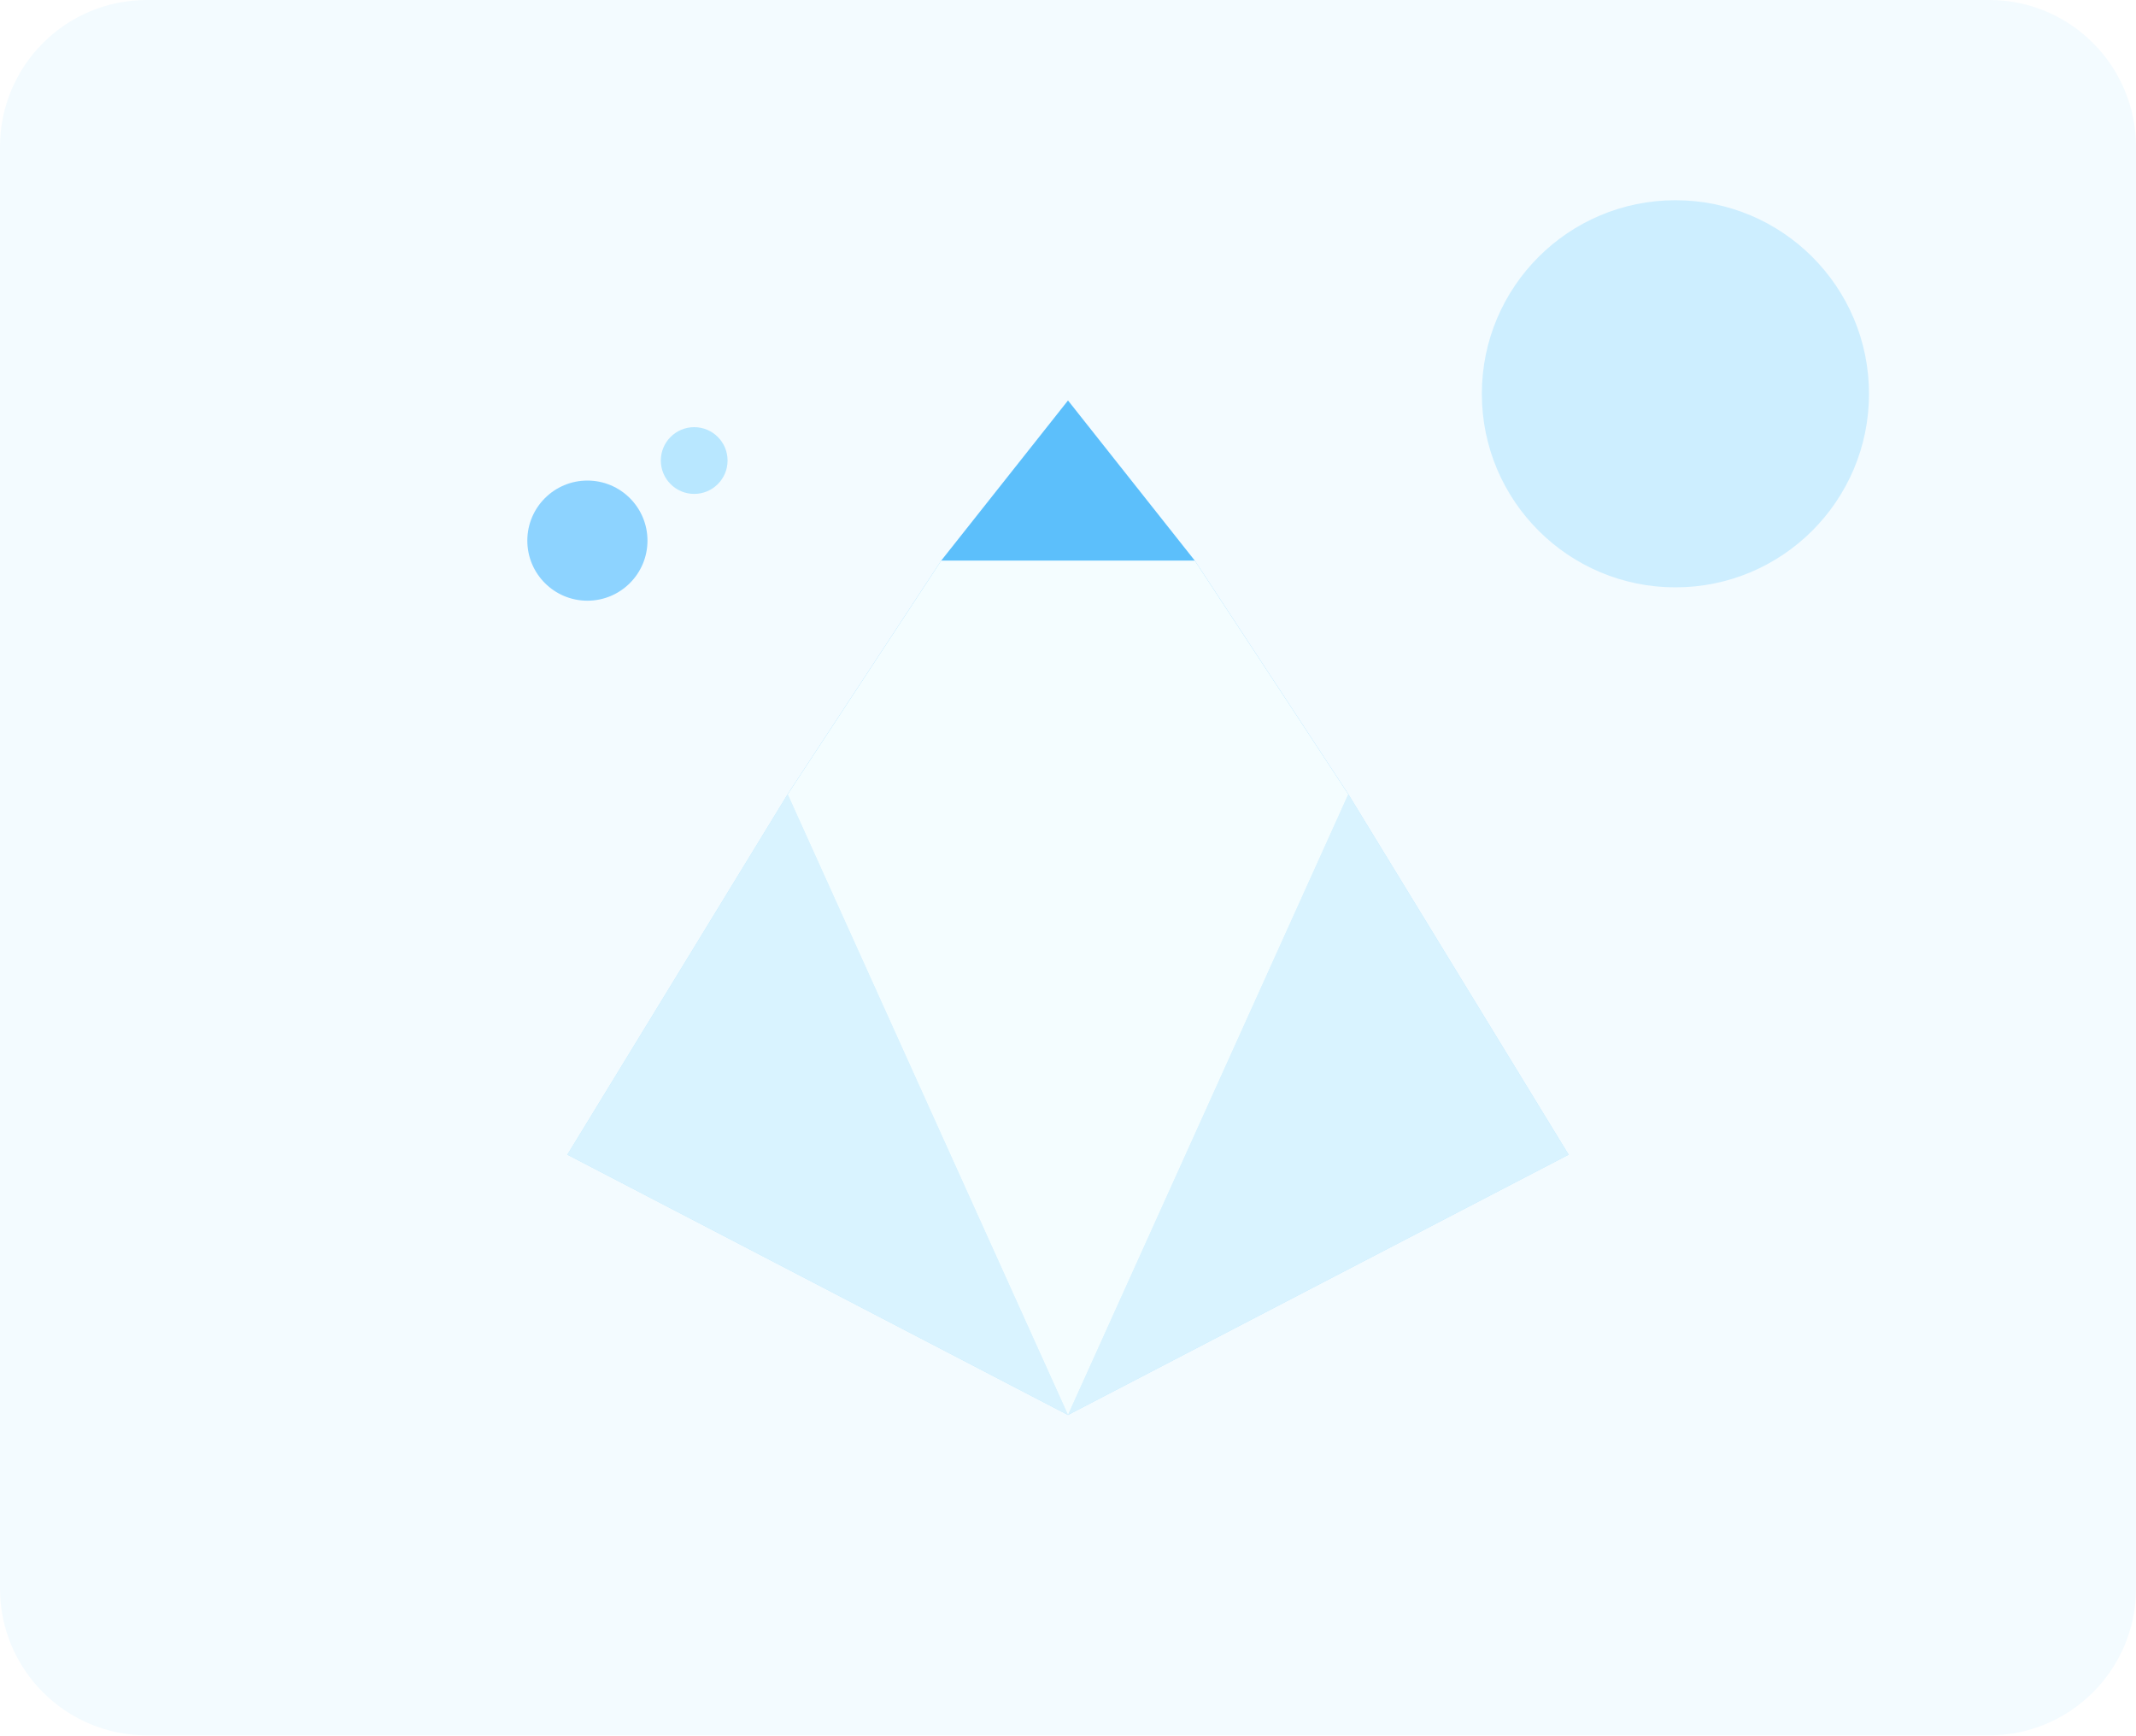
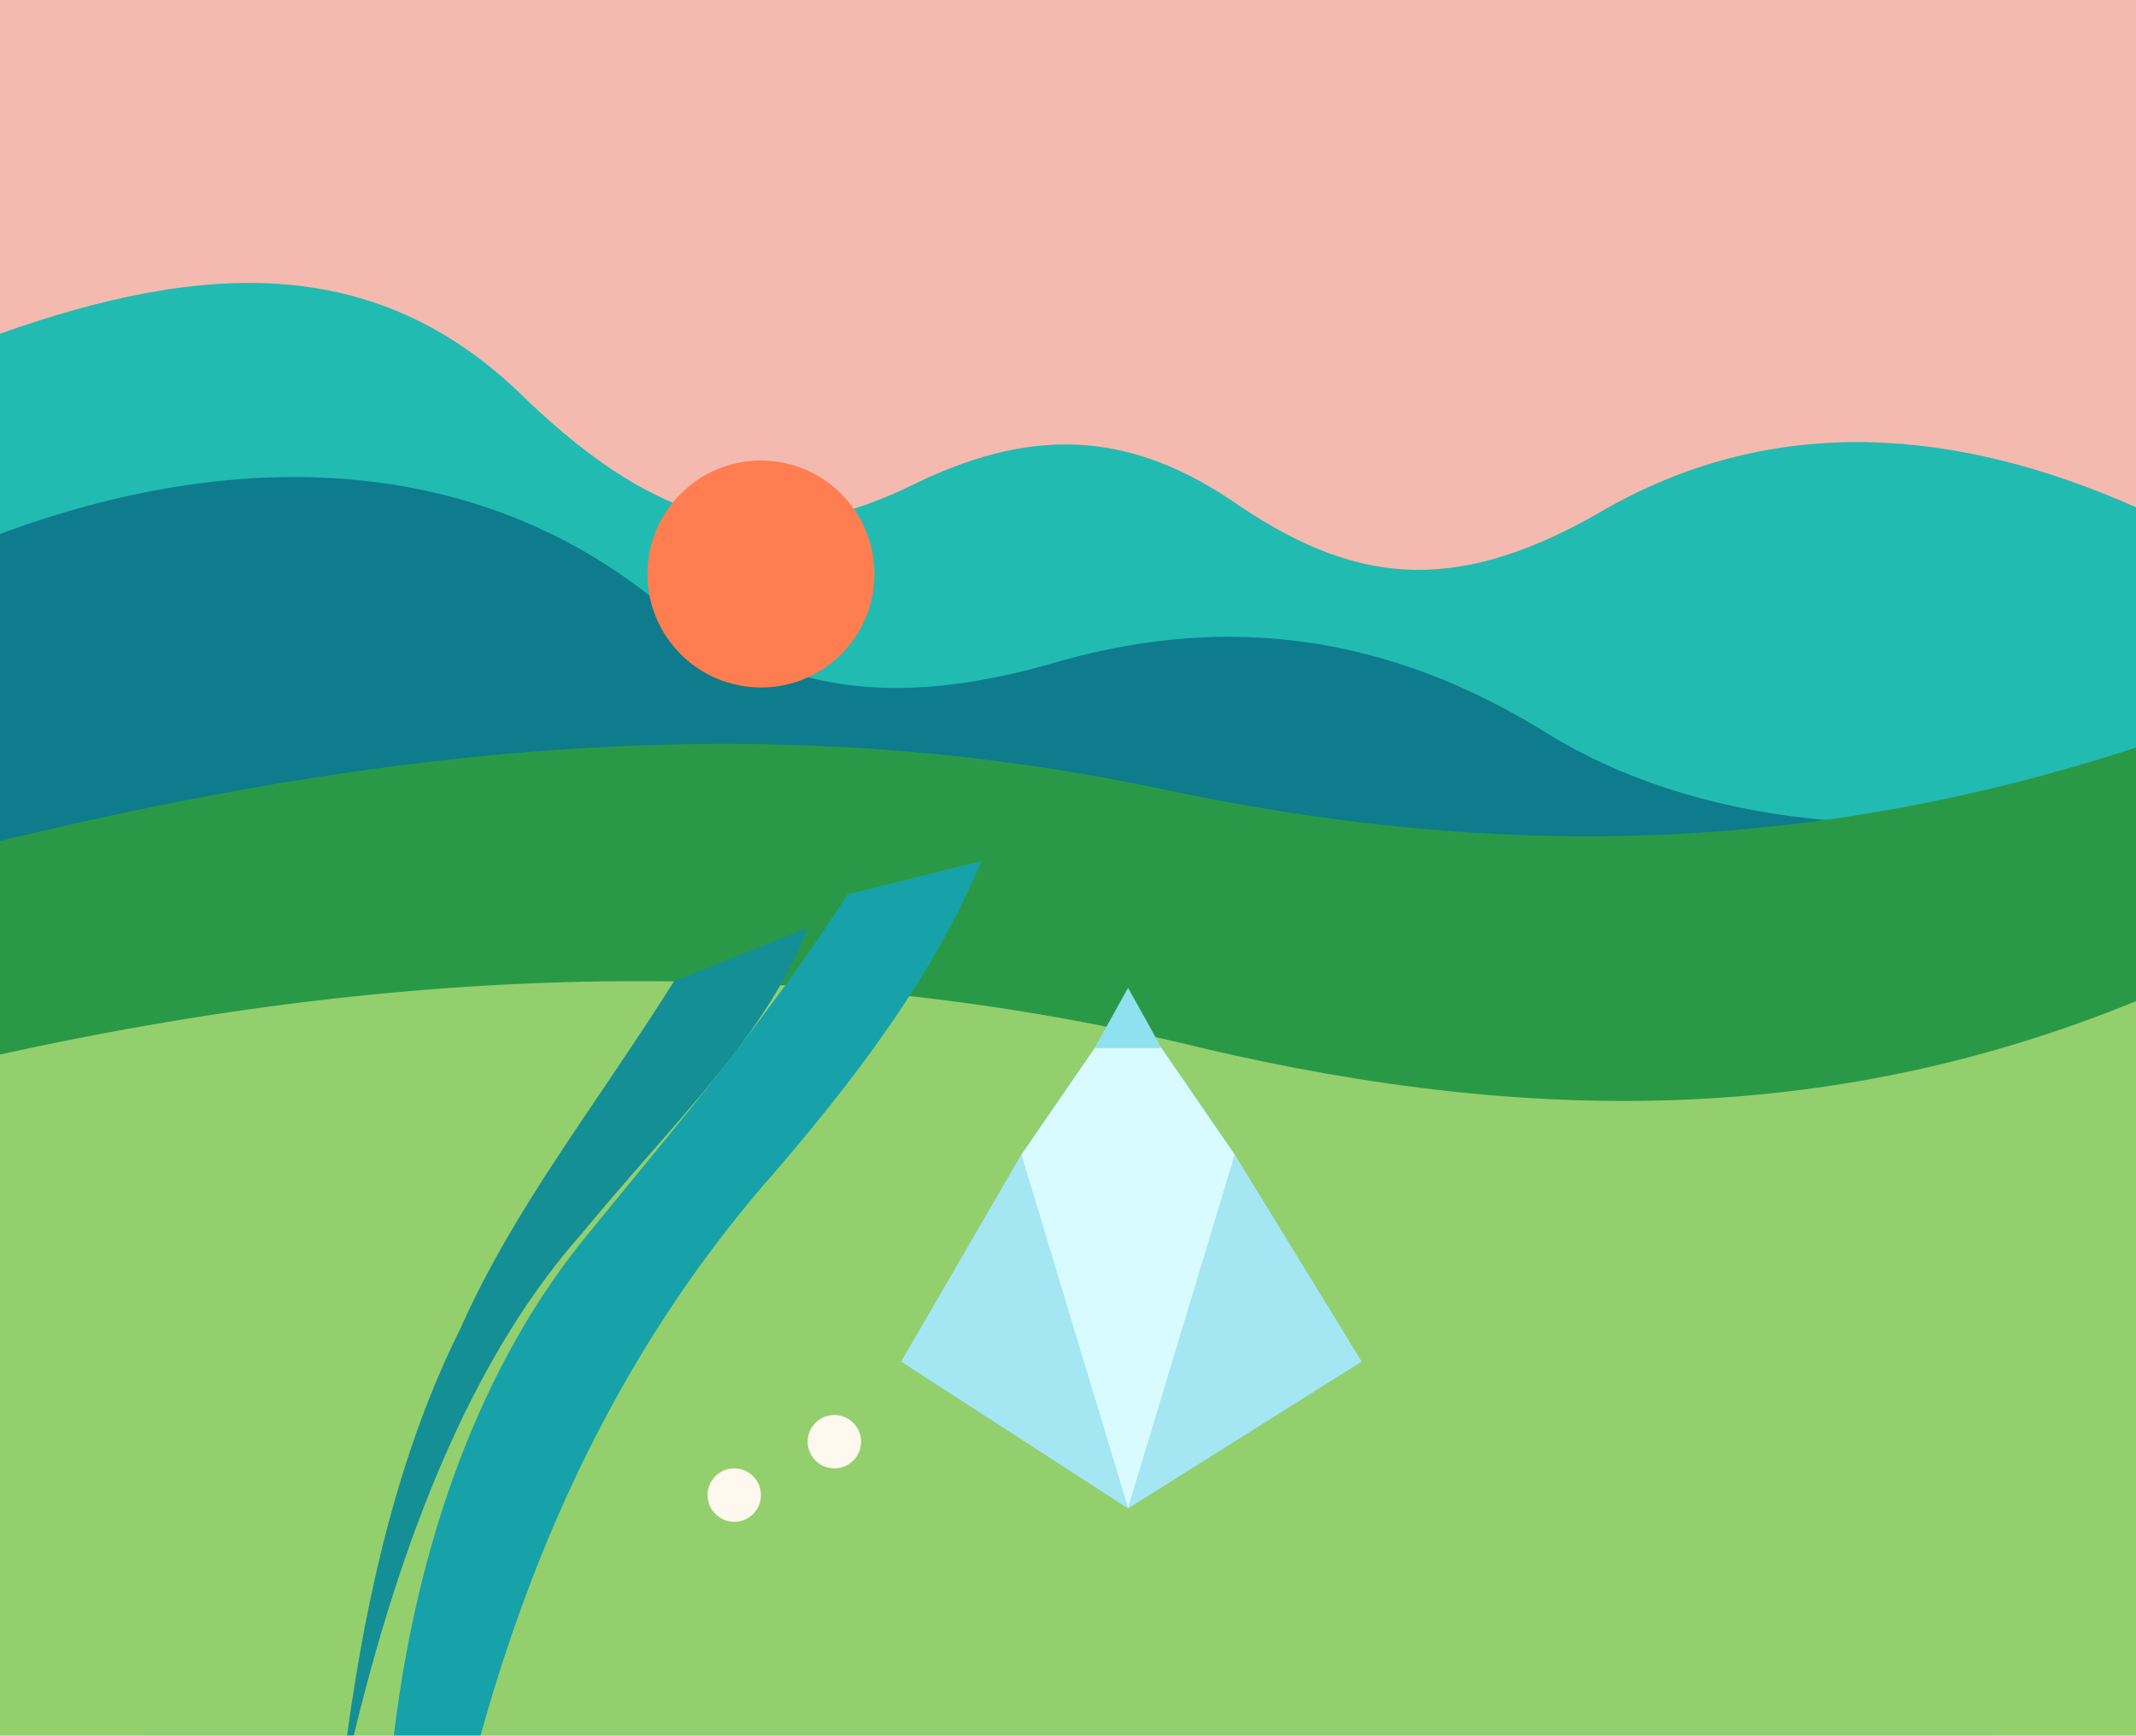
<svg xmlns="http://www.w3.org/2000/svg" width="640" height="520" viewBox="0 0 640 520" fill="none">
-   <rect width="640" height="520" rx="44" fill="#F3FBFF" />
-   <circle cx="502" cy="118" r="58" fill="#CDEEFF" />
-   <path d="M170 346L236 238H404L470 346L320 424L170 346Z" fill="#B8E7FF" />
-   <path d="M236 238L282 168H358L404 238H236Z" fill="#89D4FF" />
-   <path d="M282 168L320 120L358 168H282Z" fill="#5CBFFB" />
-   <path d="M236 238L320 424L170 346L236 238Z" fill="#D9F3FF" />
-   <path d="M404 238L320 424L470 346L404 238Z" fill="#D9F3FF" />
-   <path d="M282 168L236 238L320 424L404 238L358 168H282Z" fill="#F4FDFF" />
-   <circle cx="176" cy="162" r="18" fill="#8DD3FF" />
-   <circle cx="208" cy="138" r="10" fill="#B8E7FF" />
+   <rect width="640" height="520" rx="44" fill="#F5F6EC" />
+   <path d="M0 0H640V214C582 198 522 188 430 188C300 188 182 210 0 232V0Z" fill="#F4BAAF" />
+   <path d="M0 100C62 78 114 76 158 120C198 158 230 166 272 146C308 128 338 128 372 152C408 176 438 178 482 152C532 124 586 128 640 152V260H0V100Z" fill="#21BBB2" />
+   <path d="M0 160C70 134 140 136 194 178C230 206 264 214 318 198C368 184 416 190 464 220C506 246 572 256 640 236V316H0V160Z" fill="#0E7C8C" />
+   <circle cx="228" cy="172" r="34" fill="#FF7E51" />
+   <path d="M0 252C132 220 240 214 346 236C448 258 542 256 640 224V520H0V252Z" fill="#2A9947" />
+   <path d="M0 316C136 286 254 288 360 314C462 338 552 336 640 300V520H0V316Z" fill="#94CF6D" />
+   <path d="M270 408L306 346H370L408 408L338 452L270 408Z" fill="#6BC6D8" />
+   <path d="M306 346L328 314H348L370 346H306Z" fill="#4CB1C7" />
+   <path d="M328 314L338 296L348 314H328Z" fill="#8EE2F0" />
+   <path d="M306 346L338 452L270 408L306 346Z" fill="#A4E7F3" />
+   <path d="M370 346L338 452L408 408L370 346Z" fill="#A4E7F3" />
+   <path d="M328 314L306 346L338 452L370 346L348 314H328Z" fill="#D7FBFF" />
+   <path d="M106 520C122 454 144 404 174 370C202 336 230 310 242 278L202 294C178 332 154 362 138 398C120 434 110 476 104 520H106Z" fill="#138F95" />
+   <path d="M144 520C164 448 194 396 228 356C256 324 280 292 294 258L254 268C228 308 202 338 176 370C148 404 126 454 118 520H144Z" fill="#16A2A8" />
+   <circle cx="250" cy="432" r="8" fill="#FFF8EE" />
+   <circle cx="220" cy="448" r="8" fill="#FFF8EE" />
</svg>
